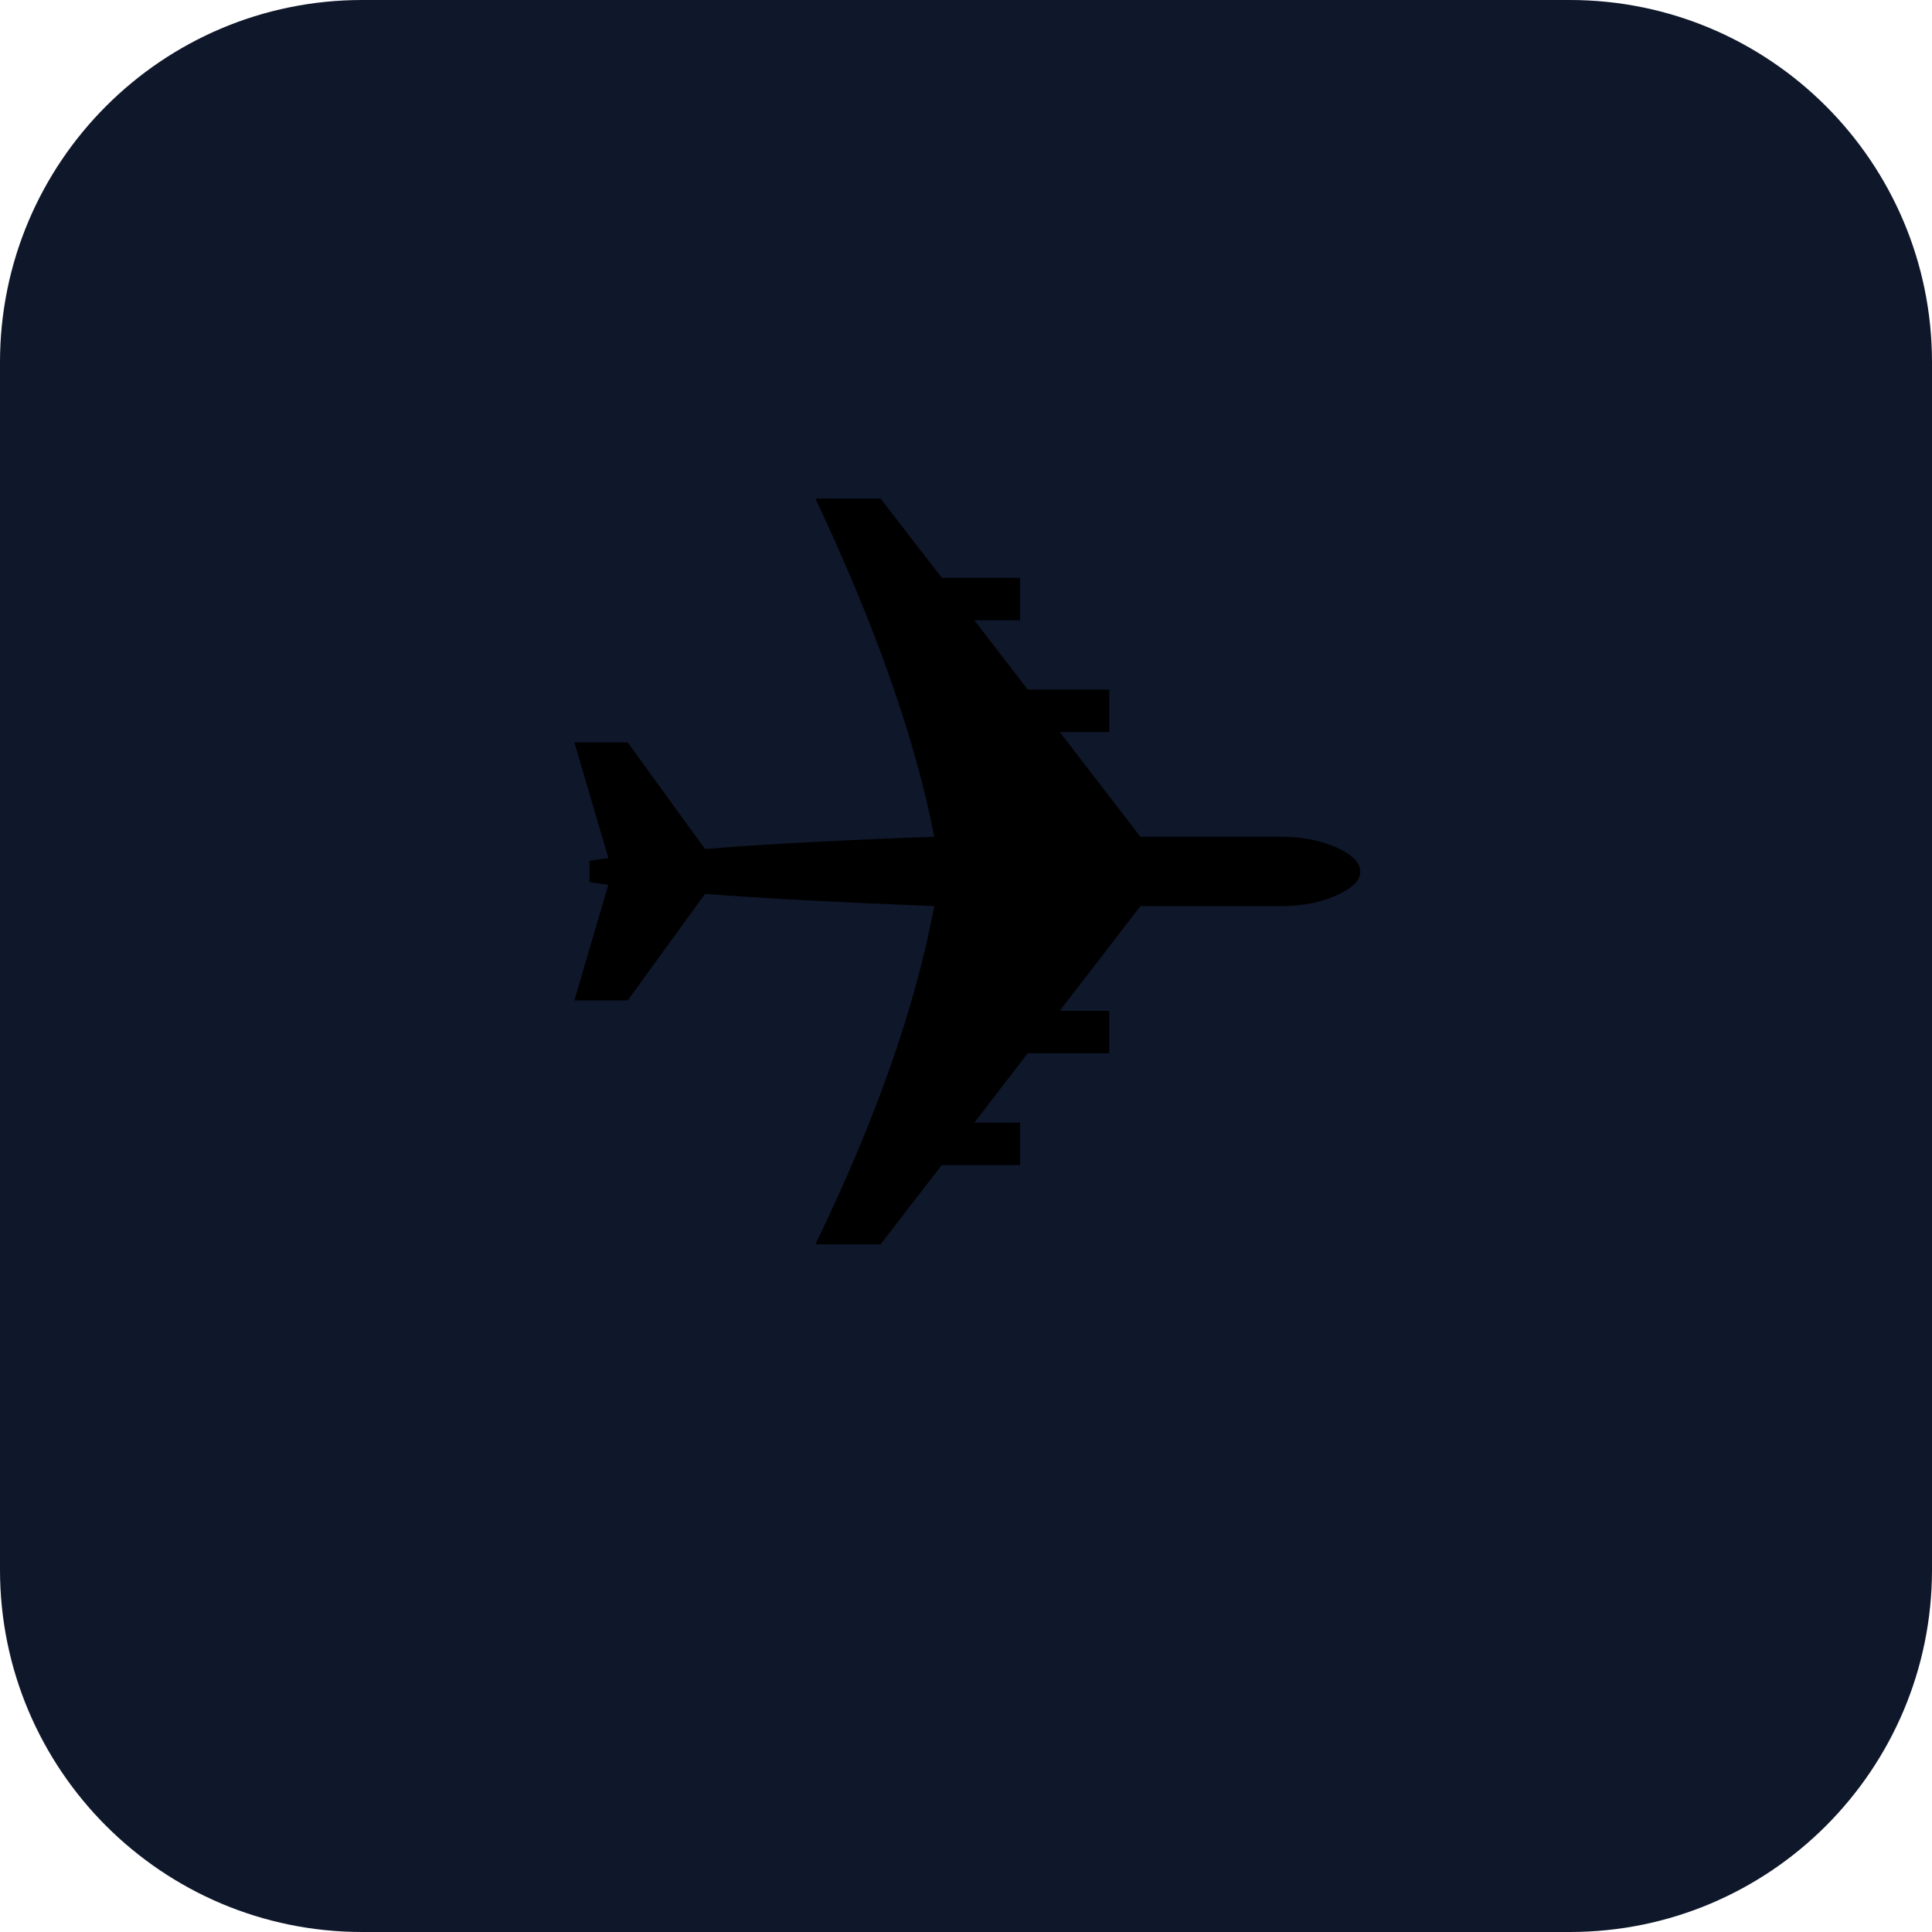
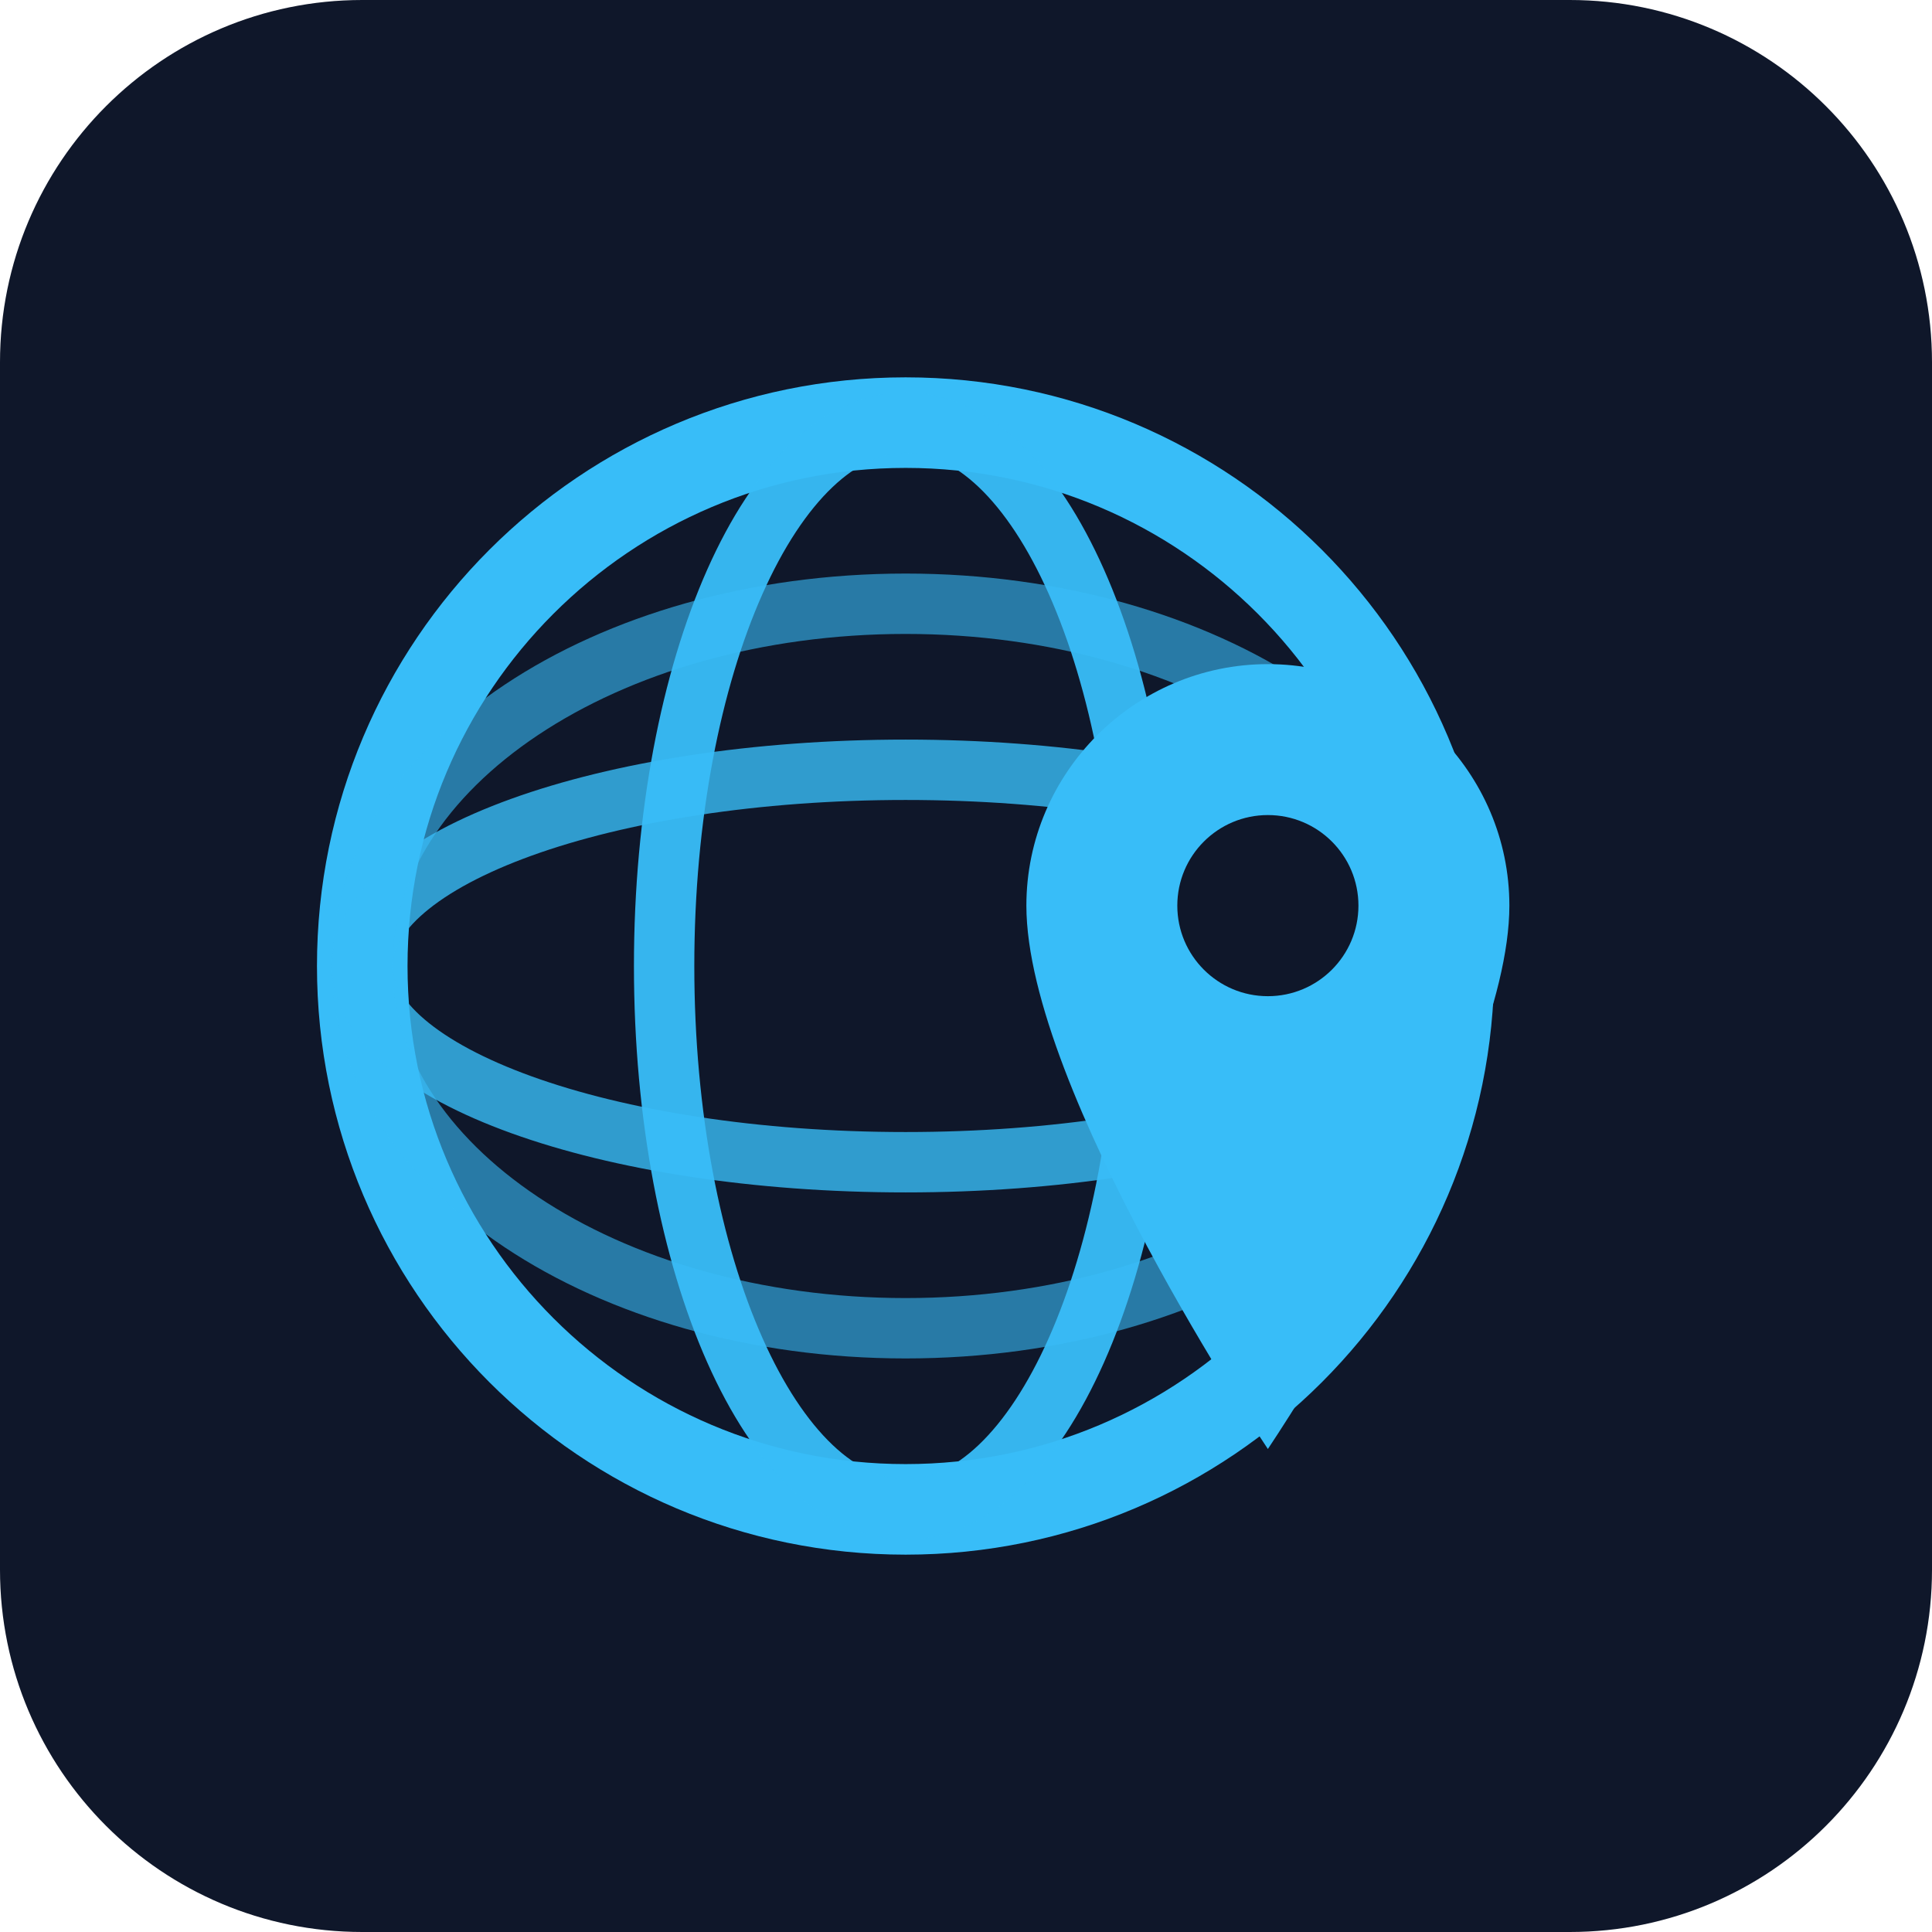
- <svg xmlns="http://www.w3.org/2000/svg" viewBox="0 0 64 64">
-   <rect width="64" height="64" rx="12" ry="12" fill="#0f172a" />
-   <text x="32" y="42" font-size="36" text-anchor="middle">✈️</text>
+ <svg xmlns="http://www.w3.org/2000/svg" viewBox="0 0 64 64" role="img" aria-label="Travelog">
+   <rect width="64" height="64" rx="12" fill="#0f172a" />
+   <g fill="none" stroke="#38bdf8" stroke-linecap="round" stroke-linejoin="round">
+     <circle cx="30" cy="32" r="18" stroke-width="3" />
+     <ellipse cx="30" cy="32" rx="8" ry="18" stroke-width="2" opacity="0.95" />
+     <ellipse cx="30" cy="32" rx="18" ry="6.5" stroke-width="2" opacity="0.8" />
+     <ellipse cx="30" cy="32" rx="18" ry="12" stroke-width="2" opacity="0.6" />
+   </g>
+   <path d="M50 30c0-4.4-3.6-8-8-8s-8 3.6-8 8c0 6.1 8 18 8 18s8-11.9 8-18z" fill="#38bdf8" />
+   <circle cx="42" cy="30" r="3" fill="#0f172a" />
</svg>
